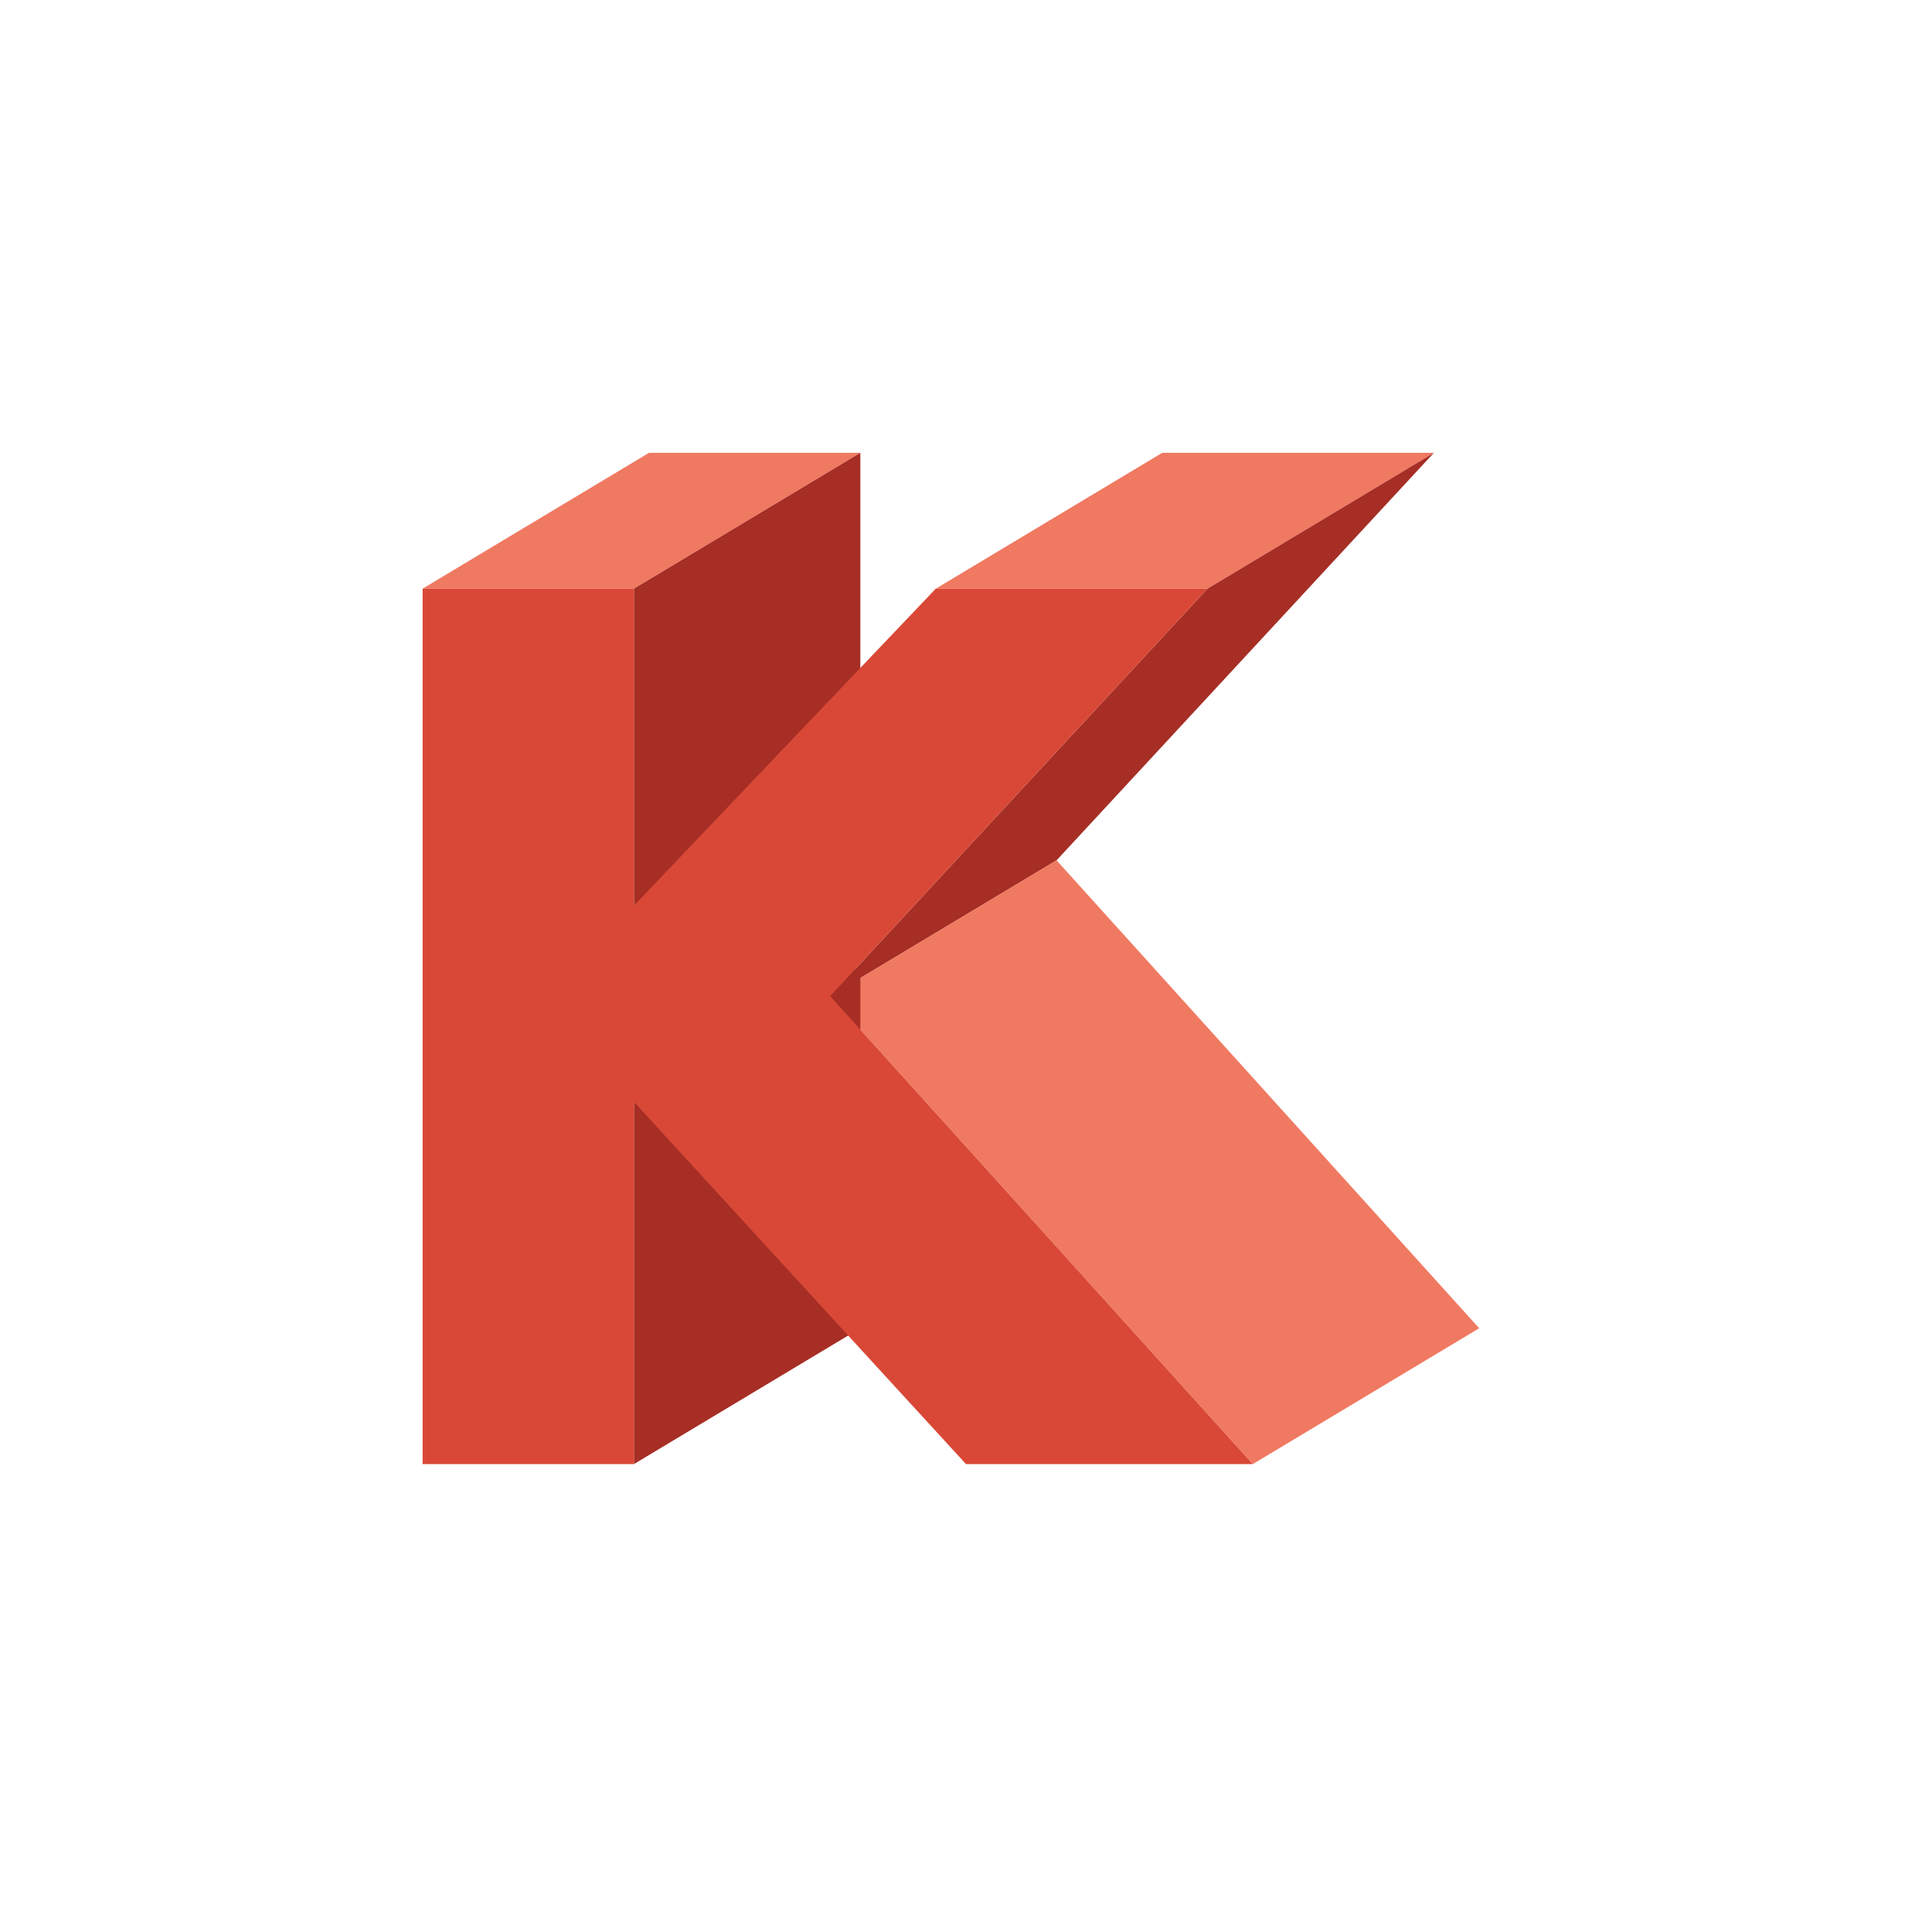
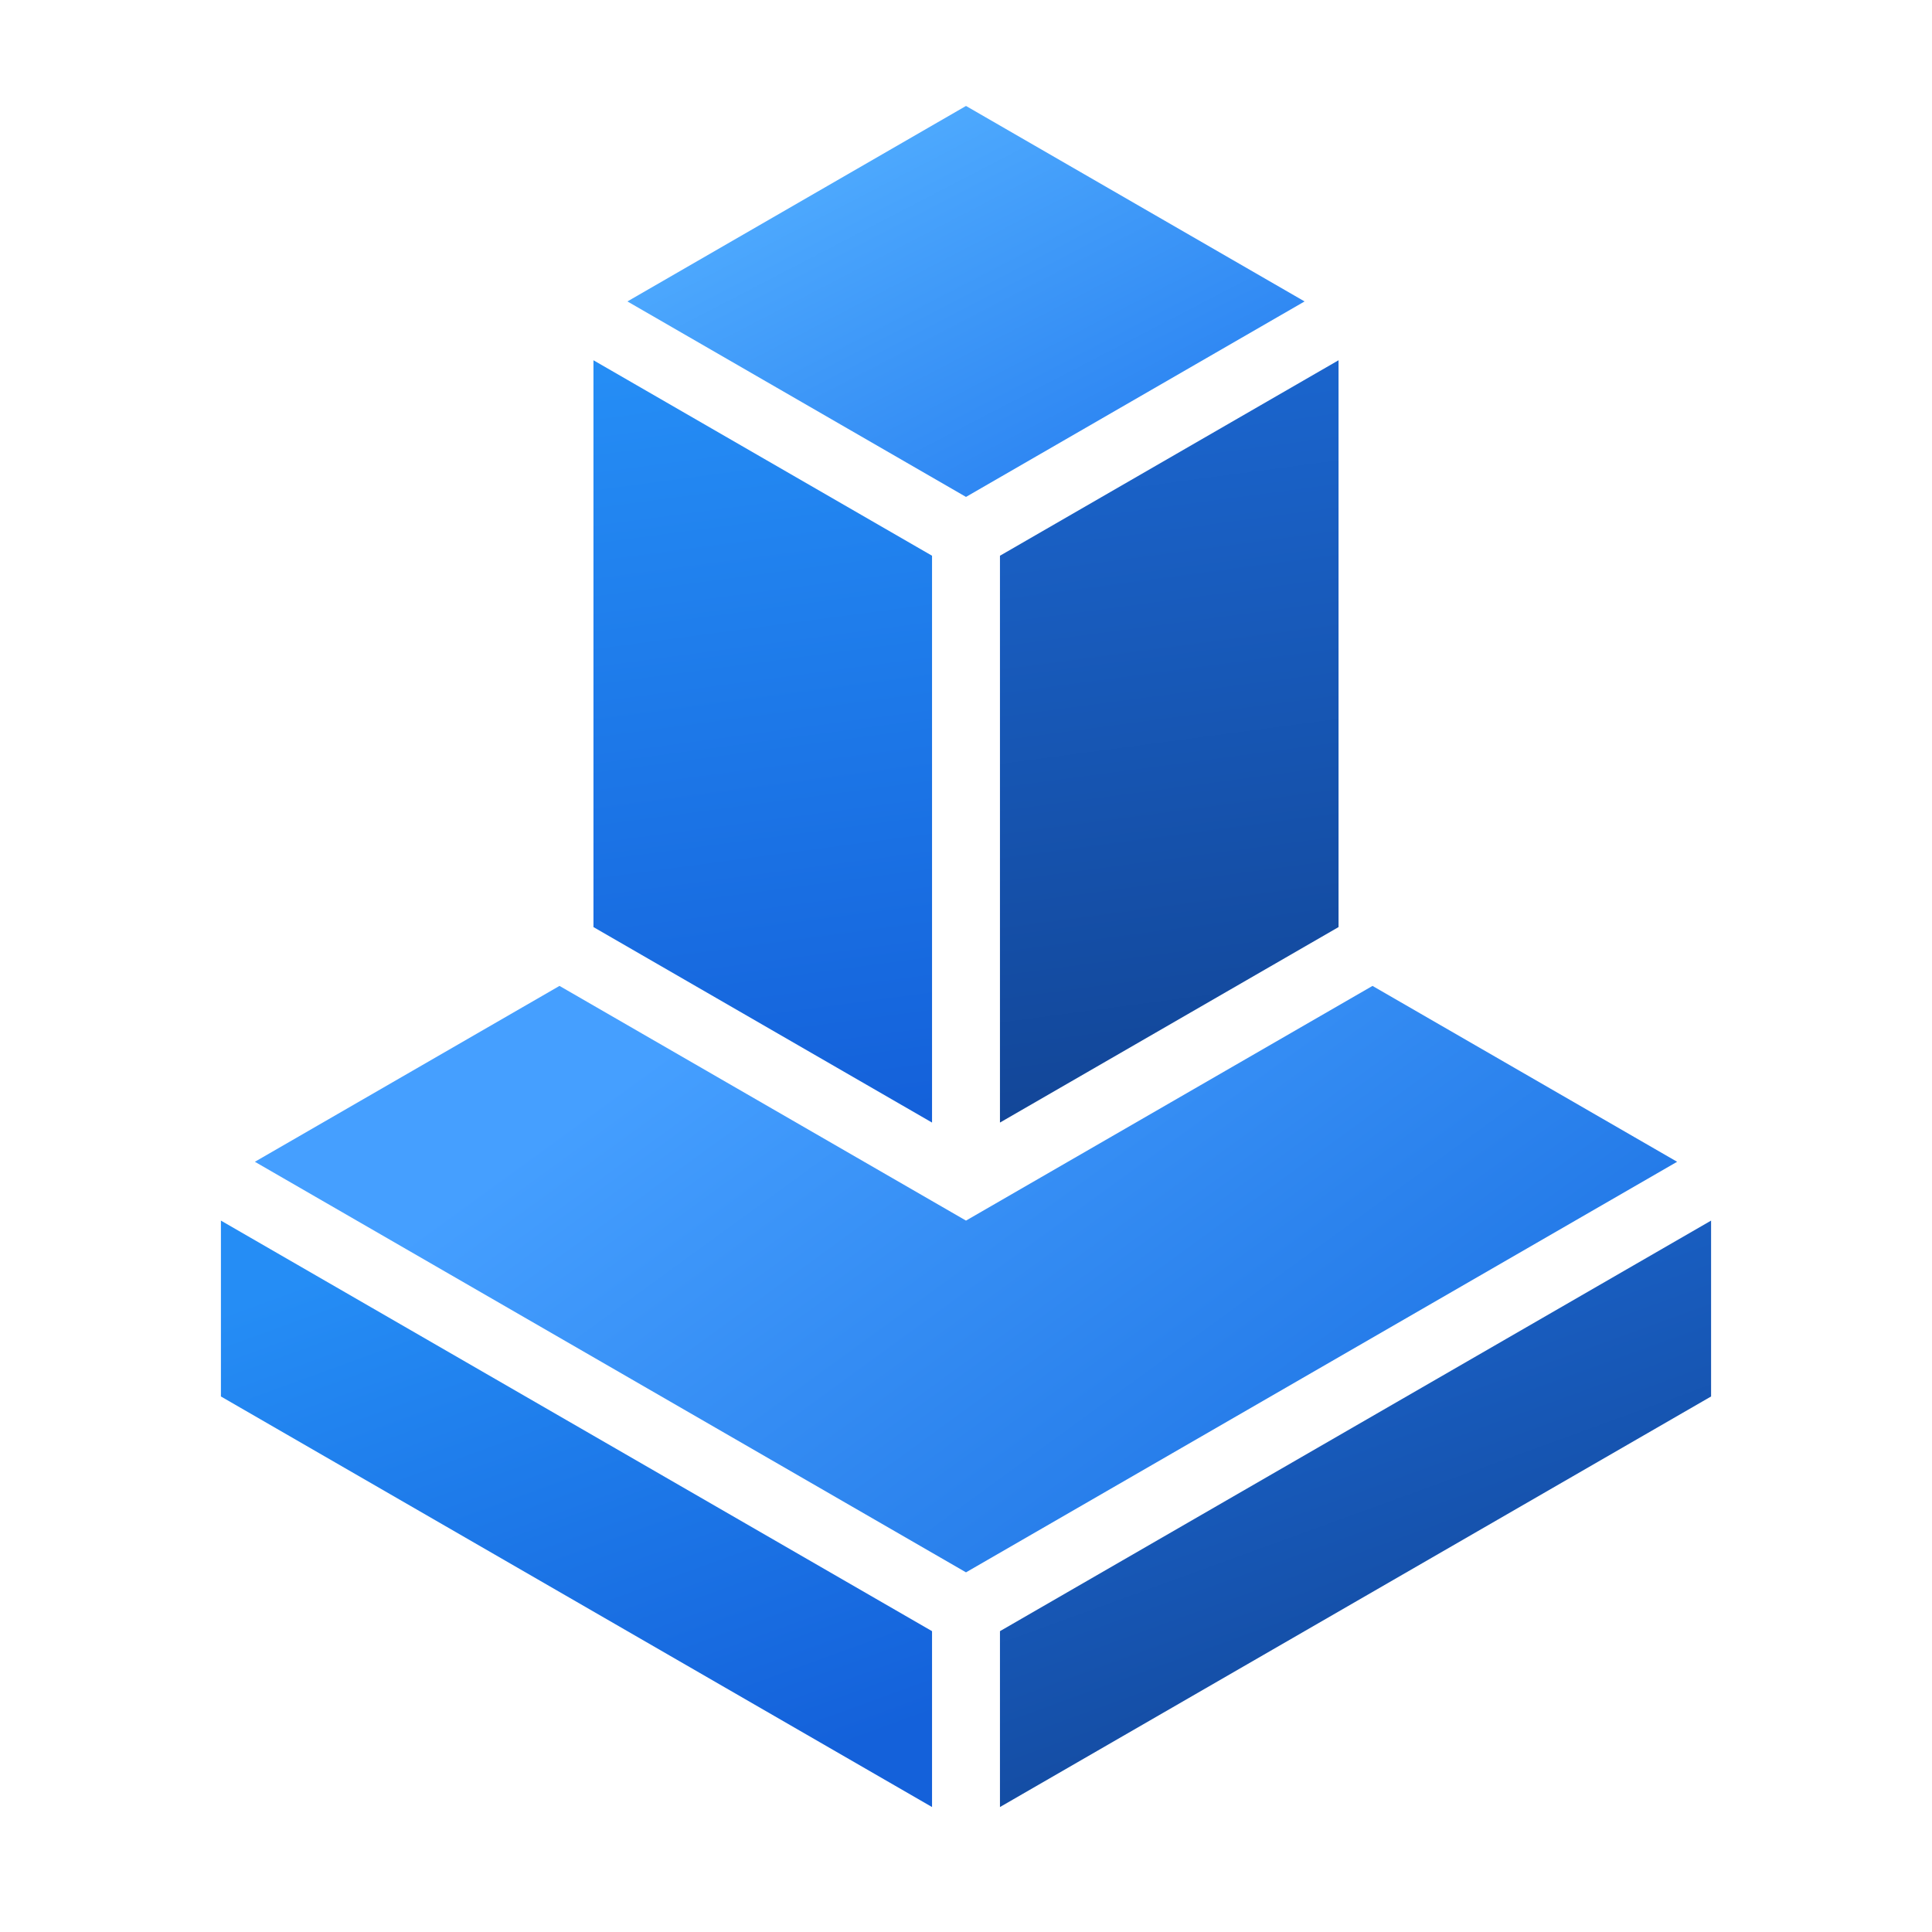
- <svg xmlns="http://www.w3.org/2000/svg" viewBox="0 0 128 128" role="img" aria-labelledby="title">
-   <polygon fill="#F07961" points="28,39 43,30 57,30 42,39" />
-   <polygon fill="#A62E25" points="42,39 57,30 57,51 42,60" />
-   <polygon fill="#F07961" points="62,39 77,30 95,30 80,39" />
-   <polygon fill="#A62E25" points="80,39 95,30 70,57 55,66" />
-   <polygon fill="#F07961" points="55,66 70,57 98,88 83,97" />
-   <polygon fill="#A62E25" points="42,73 57,64 57,88 42,97" />
-   <polygon fill="#D94836" points="28,39 42,39 42,60 62,39 80,39 55,66 83,97 64,97 42,73 42,97 28,97" />
+ <svg xmlns="http://www.w3.org/2000/svg" viewBox="0 0 1024 1024" role="img" aria-labelledby="title">
+   <defs>
+     <linearGradient id="g1" x1="398.928" y1="522.551" x2="625.072" y2="833.374" gradientUnits="userSpaceOnUse">
+       <stop offset="0" stop-color="#459fff" />
+       <stop offset="1" stop-color="#2379e7" />
+     </linearGradient>
+     <linearGradient id="g2" x1="661.918" y1="646.944" x2="774.99" y2="957.767" gradientUnits="userSpaceOnUse">
+       <stop offset="0" stop-color="#1b66cf" />
+       <stop offset="1" stop-color="#124596" />
+     </linearGradient>
+     <linearGradient id="g3" x1="249.01" y1="646.944" x2="362.082" y2="957.767" gradientUnits="userSpaceOnUse">
+       <stop offset="0" stop-color="#258df5" />
+       <stop offset="1" stop-color="#1461da" />
+     </linearGradient>
+     <linearGradient id="g4" x1="592.809" y1="190.944" x2="646.645" y2="594.982" gradientUnits="userSpaceOnUse">
+       <stop offset="0" stop-color="#1b66cf" />
+       <stop offset="1" stop-color="#124596" />
+     </linearGradient>
+     <linearGradient id="g5" x1="377.355" y1="190.944" x2="431.191" y2="594.982" gradientUnits="userSpaceOnUse">
+       <stop offset="0" stop-color="#258df5" />
+       <stop offset="1" stop-color="#1461da" />
+     </linearGradient>
+     <linearGradient id="g6" x1="458.164" y1="56.159" x2="565.836" y2="263.374" gradientUnits="userSpaceOnUse">
+       <stop offset="0" stop-color="#51adff" />
+       <stop offset="1" stop-color="#2b83f1" />
+     </linearGradient>
+   </defs>
+   <g id="Layer_1" data-name="Layer 1">
+     <path data-name="Top of the slab, around the block" d="M296.546 522.551 L135.092 615.767 L512 833.374 L888.908 615.767 L727.454 522.551 L512 646.944 Z" fill="url(#g1)" />
+     <path data-name="Right side of the slab" d="M906.908 740.159 L530 957.767 L530 864.551 L906.908 646.944 Z" fill="url(#g2)" />
+     <path data-name="Left side of the slab" d="M117.092 740.159 L494 957.767 L494 864.551 L117.092 646.944 Z" fill="url(#g3)" />
+     <path data-name="Right side of the pulled block" d="M709.454 491.374 L530 594.982 L530 294.551 L709.454 190.944 Z" fill="url(#g4)" />
+     <path data-name="Left side of the pulled block" d="M314.546 491.374 L494 594.982 L494 294.551 L314.546 190.944 Z" fill="url(#g5)" />
+     <path data-name="Top of the pulled block" d="M512 56.159 L691.454 159.767 L512 263.374 L332.546 159.767 Z" fill="url(#g6)" />
+   </g>
</svg>
